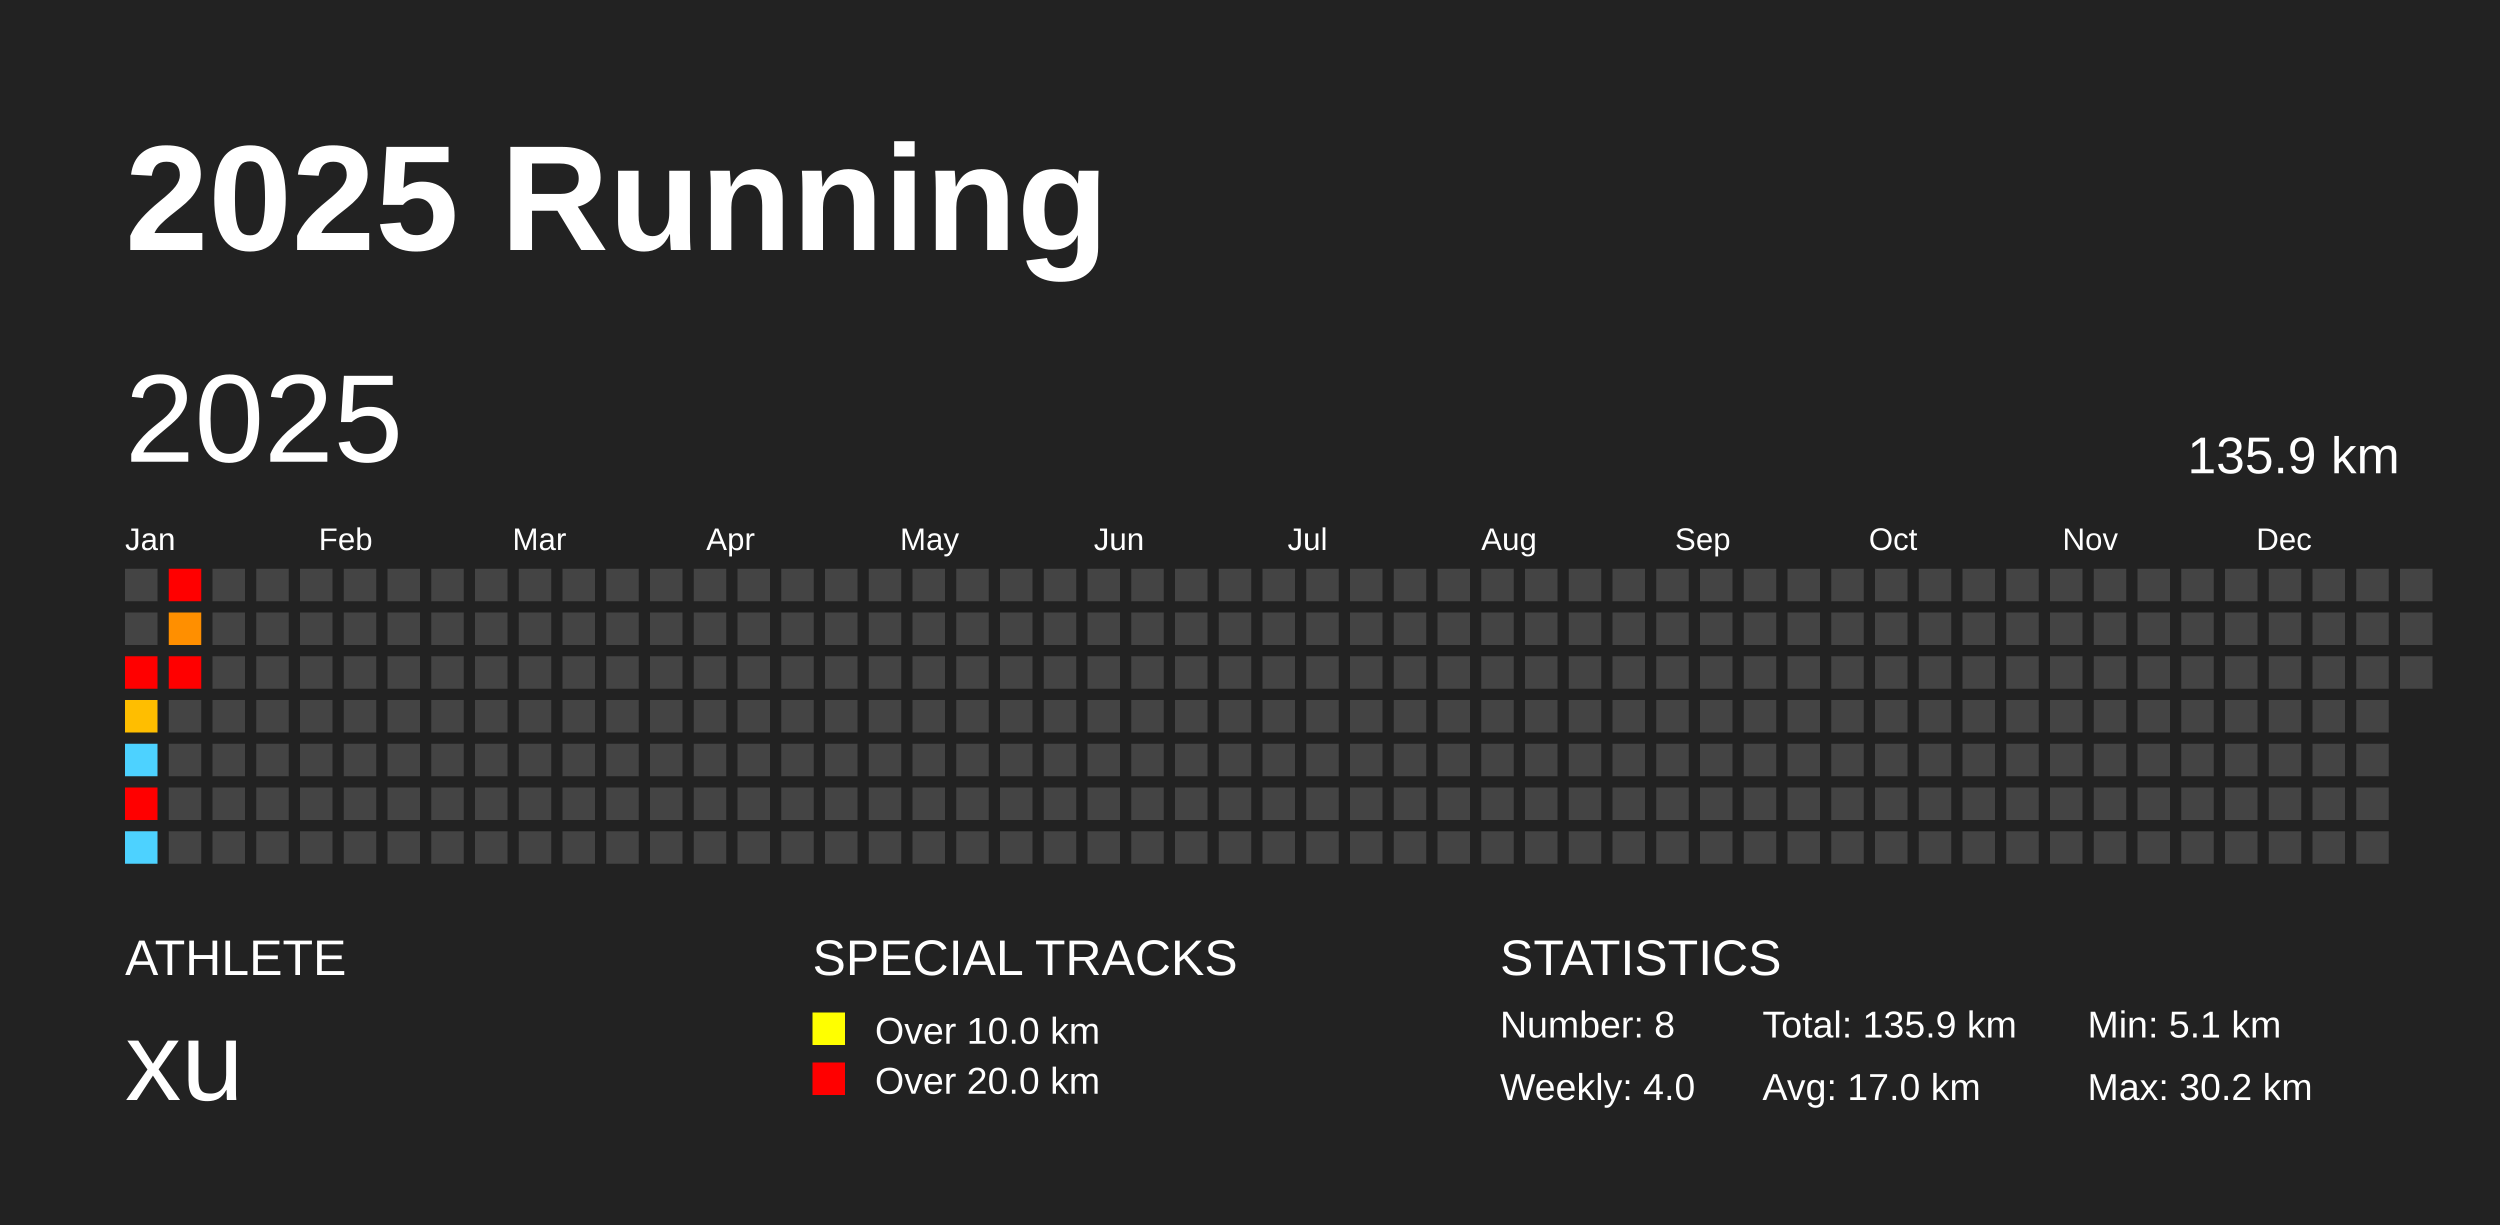
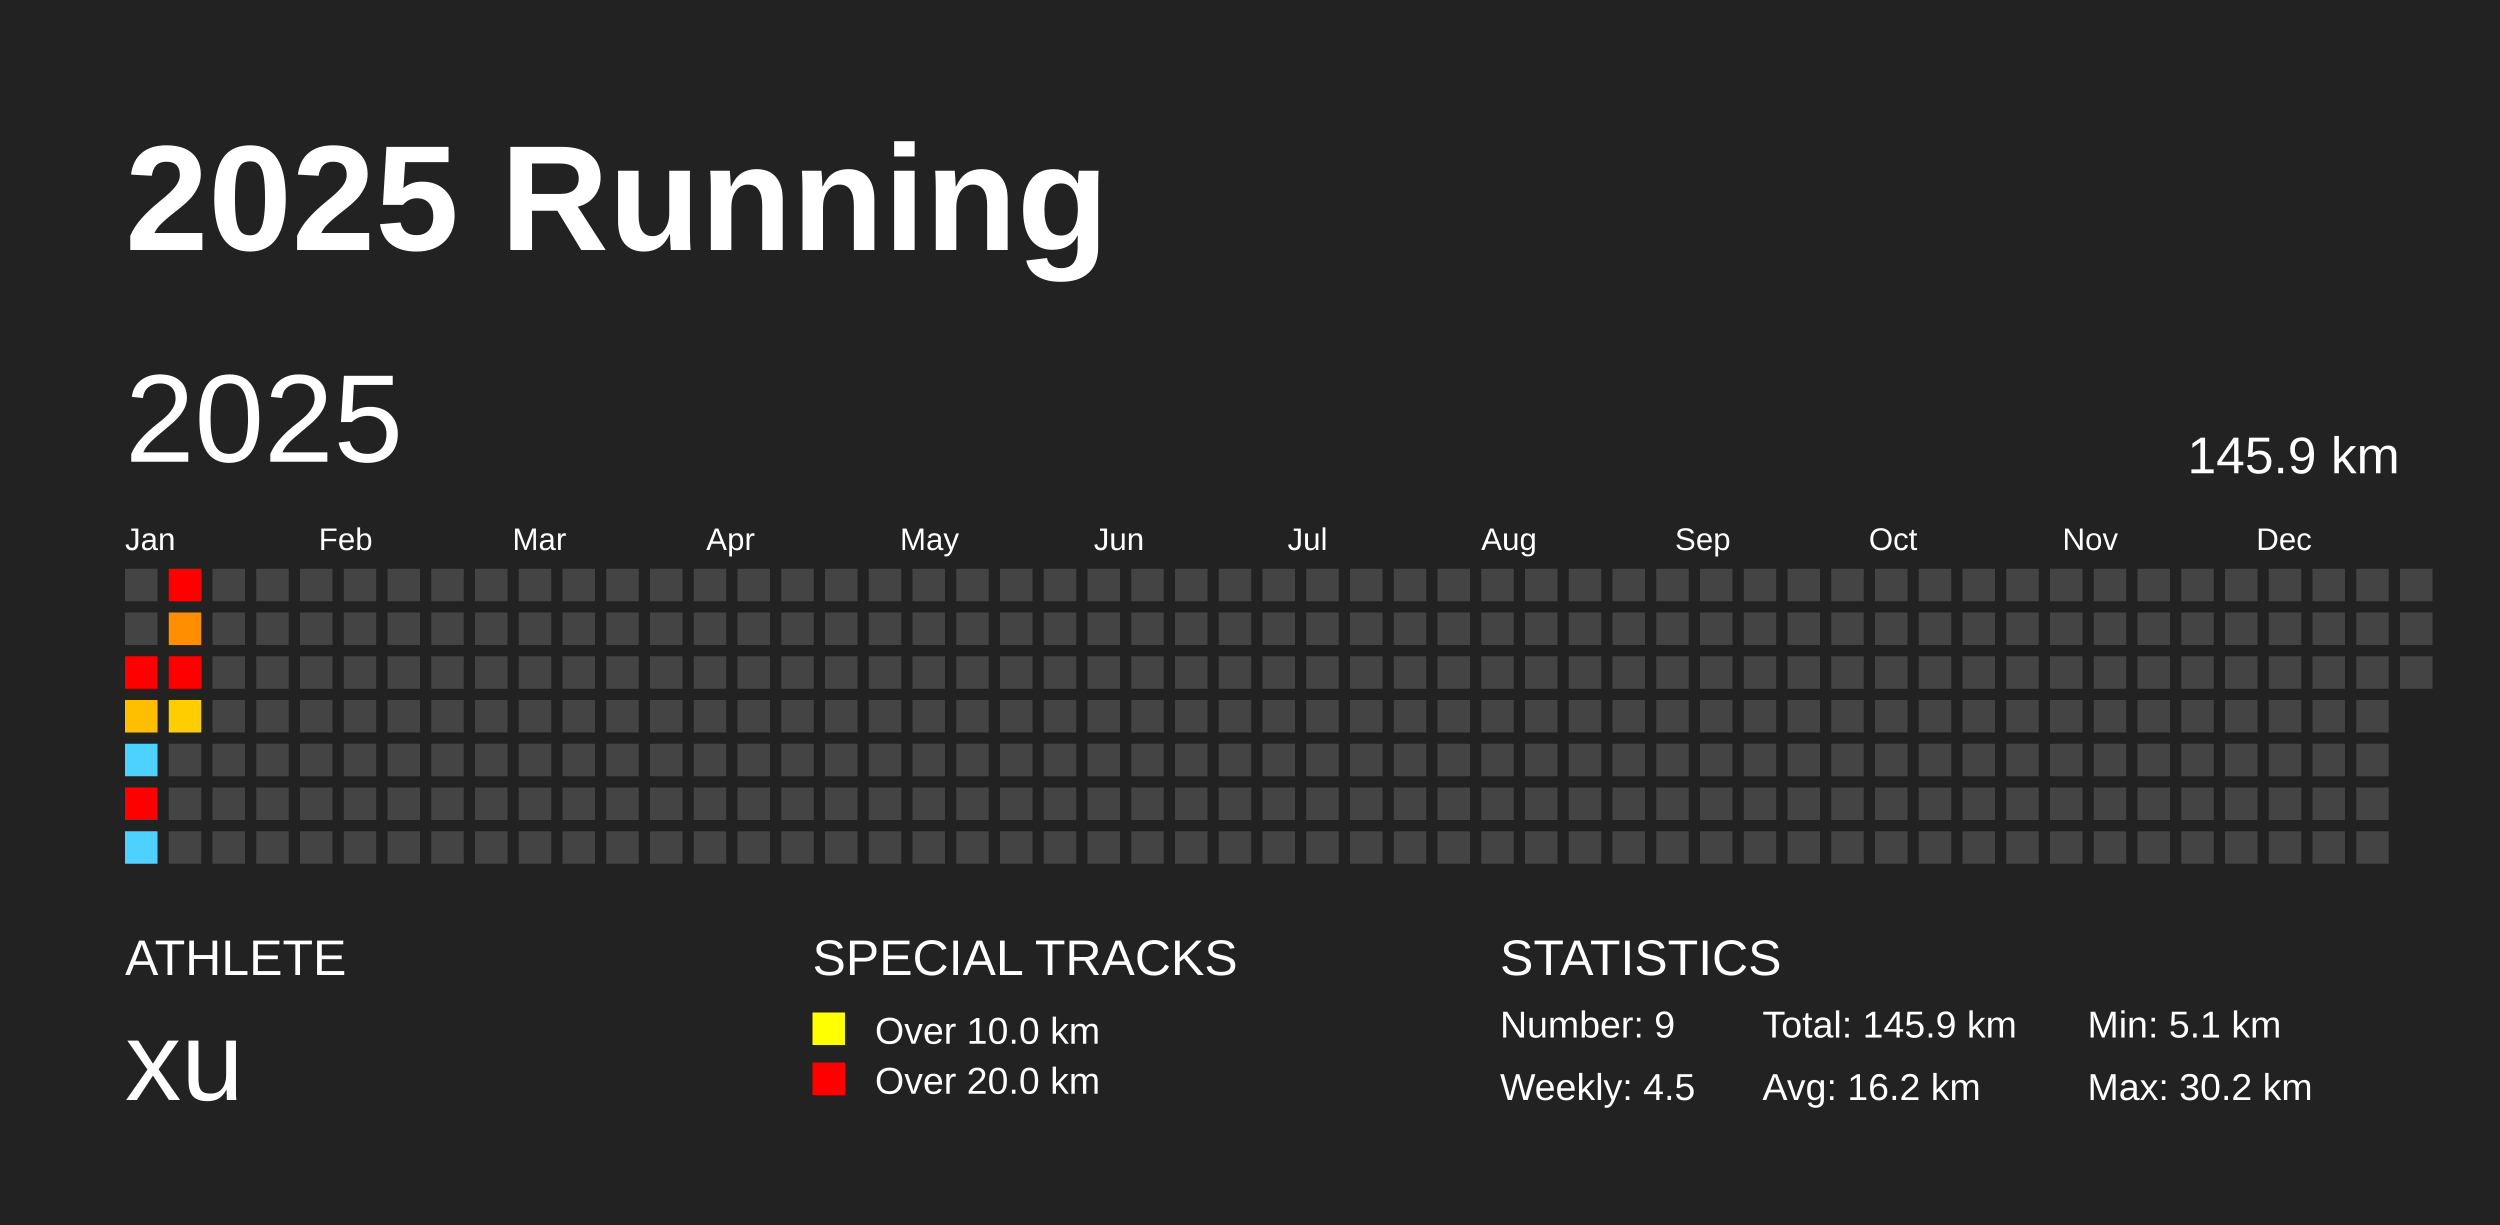
<svg xmlns="http://www.w3.org/2000/svg" baseProfile="full" height="98mm" version="1.1" viewBox="0,0,200,98" width="200mm">
  <defs />
  <rect fill="#222222" height="98" width="200" x="0" y="0" />
  <text fill="#FFFFFF" style="font-size:12px; font-family:Arial; font-weight:bold;" x="10" y="20">2025 Running</text>
  <text fill="#FFFFFF" style="font-size:4px; font-family:Arial" x="10" y="78">ATHLETE</text>
  <text fill="#FFFFFF" style="font-size:9px; font-family:Arial" x="10" y="88">xu</text>
  <text fill="#FFFFFF" style="font-size:4px; font-family:Arial" x="65" y="78">SPECIAL TRACKS</text>
  <rect fill="yellow" height="2.6" width="2.6" x="65" y="81" />
  <text fill="#FFFFFF" style="font-size:3px; font-family:Arial" x="70" y="83.5">Over 10.0 km</text>
  <rect fill="red" height="2.6" width="2.6" x="65" y="85" />
  <text fill="#FFFFFF" style="font-size:3px; font-family:Arial" x="70" y="87.5">Over 20.0 km</text>
  <text fill="#FFFFFF" style="font-size:4px; font-family:Arial" x="120" y="78">STATISTICS</text>
-   <text fill="#FFFFFF" style="font-size:3px; font-family:Arial" x="120" y="83">Number: 8</text>
-   <text fill="#FFFFFF" style="font-size:3px; font-family:Arial" x="120" y="88">Weekly: 4.0</text>
-   <text fill="#FFFFFF" style="font-size:3px; font-family:Arial" x="141" y="83">Total: 135.9 km</text>
-   <text fill="#FFFFFF" style="font-size:3px; font-family:Arial" x="141" y="88">Avg: 17.0 km</text>
+   <text fill="#FFFFFF" style="font-size:3px; font-family:Arial" x="120" y="83">Number: 9</text>
+   <text fill="#FFFFFF" style="font-size:3px; font-family:Arial" x="120" y="88">Weekly: 4.5</text>
+   <text fill="#FFFFFF" style="font-size:3px; font-family:Arial" x="141" y="83">Total: 145.9 km</text>
+   <text fill="#FFFFFF" style="font-size:3px; font-family:Arial" x="141" y="88">Avg: 16.2 km</text>
  <text fill="#FFFFFF" style="font-size:3px; font-family:Arial" x="167" y="83">Min: 5.1 km</text>
  <text fill="#FFFFFF" style="font-size:3px; font-family:Arial" x="167" y="88">Max: 30.2 km</text>
  <text dominant-baseline="hanging" fill="#FFFFFF" style="font-size:10.0px; font-family:Arial;" x="10" y="30">2025</text>
-   <text dominant-baseline="hanging" fill="#FFFFFF" style="font-size:4.125px; font-family:Arial;" x="175" y="35">135.9 km</text>
+   <text dominant-baseline="hanging" fill="#FFFFFF" style="font-size:4.125px; font-family:Arial;" x="175" y="35">145.9 km</text>
  <text fill="#FFFFFF" style="font-size:2.5px; font-family:Arial" x="10.0" y="44">Jan</text>
  <text fill="#FFFFFF" style="font-size:2.5px; font-family:Arial" x="25.5" y="44">Feb</text>
  <text fill="#FFFFFF" style="font-size:2.5px; font-family:Arial" x="41.0" y="44">Mar</text>
  <text fill="#FFFFFF" style="font-size:2.5px; font-family:Arial" x="56.5" y="44">Apr</text>
  <text fill="#FFFFFF" style="font-size:2.5px; font-family:Arial" x="72.0" y="44">May</text>
  <text fill="#FFFFFF" style="font-size:2.5px; font-family:Arial" x="87.5" y="44">Jun</text>
  <text fill="#FFFFFF" style="font-size:2.5px; font-family:Arial" x="103.0" y="44">Jul</text>
  <text fill="#FFFFFF" style="font-size:2.5px; font-family:Arial" x="118.5" y="44">Aug</text>
  <text fill="#FFFFFF" style="font-size:2.5px; font-family:Arial" x="134.0" y="44">Sep</text>
  <text fill="#FFFFFF" style="font-size:2.5px; font-family:Arial" x="149.5" y="44">Oct</text>
  <text fill="#FFFFFF" style="font-size:2.5px; font-family:Arial" x="165.0" y="44">Nov</text>
  <text fill="#FFFFFF" style="font-size:2.5px; font-family:Arial" x="180.5" y="44">Dec</text>
  <rect fill="#444444" height="2.6" width="2.6" x="10.0" y="45.5" />
  <rect fill="#444444" height="2.6" width="2.6" x="10.0" y="49.0" />
  <rect fill="red" height="2.6" width="2.6" x="10.0" y="52.5" />
  <rect fill="#ffbe00" height="2.6" width="2.6" x="10.0" y="56.0" />
  <rect fill="#4dd2ff" height="2.6" width="2.6" x="10.0" y="59.5" />
  <rect fill="red" height="2.6" width="2.6" x="10.0" y="63.0" />
  <rect fill="#4dd2ff" height="2.6" width="2.6" x="10.0" y="66.5" />
  <rect fill="red" height="2.6" width="2.6" x="13.5" y="45.5" />
  <rect fill="#ff8f00" height="2.6" width="2.6" x="13.5" y="49.0" />
  <rect fill="red" height="2.6" width="2.6" x="13.5" y="52.5" />
-   <rect fill="#444444" height="2.6" width="2.6" x="13.5" y="56.0" />
+   <rect fill="#ffcd00" height="2.6" width="2.6" x="13.5" y="56.0" />
  <rect fill="#444444" height="2.6" width="2.6" x="13.5" y="59.5" />
  <rect fill="#444444" height="2.6" width="2.6" x="13.5" y="63.0" />
  <rect fill="#444444" height="2.6" width="2.6" x="13.5" y="66.5" />
  <rect fill="#444444" height="2.6" width="2.6" x="17.0" y="45.5" />
  <rect fill="#444444" height="2.6" width="2.6" x="17.0" y="49.0" />
  <rect fill="#444444" height="2.6" width="2.6" x="17.0" y="52.5" />
  <rect fill="#444444" height="2.6" width="2.6" x="17.0" y="56.0" />
  <rect fill="#444444" height="2.6" width="2.6" x="17.0" y="59.5" />
  <rect fill="#444444" height="2.6" width="2.6" x="17.0" y="63.0" />
  <rect fill="#444444" height="2.6" width="2.6" x="17.0" y="66.5" />
  <rect fill="#444444" height="2.6" width="2.6" x="20.5" y="45.5" />
  <rect fill="#444444" height="2.6" width="2.6" x="20.5" y="49.0" />
  <rect fill="#444444" height="2.6" width="2.6" x="20.5" y="52.5" />
  <rect fill="#444444" height="2.6" width="2.6" x="20.5" y="56.0" />
  <rect fill="#444444" height="2.6" width="2.6" x="20.5" y="59.5" />
  <rect fill="#444444" height="2.6" width="2.6" x="20.5" y="63.0" />
  <rect fill="#444444" height="2.6" width="2.6" x="20.5" y="66.5" />
  <rect fill="#444444" height="2.6" width="2.6" x="24.0" y="45.5" />
  <rect fill="#444444" height="2.6" width="2.6" x="24.0" y="49.0" />
  <rect fill="#444444" height="2.6" width="2.6" x="24.0" y="52.5" />
  <rect fill="#444444" height="2.6" width="2.6" x="24.0" y="56.0" />
  <rect fill="#444444" height="2.6" width="2.6" x="24.0" y="59.5" />
  <rect fill="#444444" height="2.6" width="2.6" x="24.0" y="63.0" />
  <rect fill="#444444" height="2.6" width="2.6" x="24.0" y="66.5" />
  <rect fill="#444444" height="2.6" width="2.6" x="27.5" y="45.5" />
  <rect fill="#444444" height="2.6" width="2.6" x="27.5" y="49.0" />
  <rect fill="#444444" height="2.6" width="2.6" x="27.5" y="52.5" />
  <rect fill="#444444" height="2.6" width="2.6" x="27.5" y="56.0" />
  <rect fill="#444444" height="2.6" width="2.6" x="27.5" y="59.5" />
  <rect fill="#444444" height="2.6" width="2.6" x="27.5" y="63.0" />
  <rect fill="#444444" height="2.6" width="2.6" x="27.5" y="66.5" />
  <rect fill="#444444" height="2.6" width="2.6" x="31.0" y="45.5" />
  <rect fill="#444444" height="2.6" width="2.6" x="31.0" y="49.0" />
  <rect fill="#444444" height="2.6" width="2.6" x="31.0" y="52.5" />
  <rect fill="#444444" height="2.6" width="2.6" x="31.0" y="56.0" />
  <rect fill="#444444" height="2.6" width="2.6" x="31.0" y="59.5" />
  <rect fill="#444444" height="2.6" width="2.6" x="31.0" y="63.0" />
  <rect fill="#444444" height="2.6" width="2.6" x="31.0" y="66.5" />
  <rect fill="#444444" height="2.6" width="2.6" x="34.5" y="45.5" />
  <rect fill="#444444" height="2.6" width="2.6" x="34.5" y="49.0" />
  <rect fill="#444444" height="2.6" width="2.6" x="34.5" y="52.5" />
  <rect fill="#444444" height="2.6" width="2.6" x="34.5" y="56.0" />
  <rect fill="#444444" height="2.6" width="2.6" x="34.5" y="59.5" />
  <rect fill="#444444" height="2.6" width="2.6" x="34.5" y="63.0" />
  <rect fill="#444444" height="2.6" width="2.6" x="34.5" y="66.5" />
  <rect fill="#444444" height="2.6" width="2.6" x="38.0" y="45.5" />
  <rect fill="#444444" height="2.6" width="2.6" x="38.0" y="49.0" />
  <rect fill="#444444" height="2.6" width="2.6" x="38.0" y="52.5" />
  <rect fill="#444444" height="2.6" width="2.6" x="38.0" y="56.0" />
  <rect fill="#444444" height="2.6" width="2.6" x="38.0" y="59.5" />
  <rect fill="#444444" height="2.6" width="2.6" x="38.0" y="63.0" />
  <rect fill="#444444" height="2.6" width="2.6" x="38.0" y="66.5" />
  <rect fill="#444444" height="2.6" width="2.6" x="41.5" y="45.5" />
  <rect fill="#444444" height="2.6" width="2.6" x="41.5" y="49.0" />
  <rect fill="#444444" height="2.6" width="2.6" x="41.5" y="52.5" />
  <rect fill="#444444" height="2.6" width="2.6" x="41.5" y="56.0" />
  <rect fill="#444444" height="2.6" width="2.6" x="41.5" y="59.5" />
  <rect fill="#444444" height="2.6" width="2.6" x="41.5" y="63.0" />
  <rect fill="#444444" height="2.6" width="2.6" x="41.5" y="66.5" />
  <rect fill="#444444" height="2.6" width="2.6" x="45.0" y="45.5" />
  <rect fill="#444444" height="2.6" width="2.6" x="45.0" y="49.0" />
  <rect fill="#444444" height="2.6" width="2.6" x="45.0" y="52.5" />
  <rect fill="#444444" height="2.6" width="2.6" x="45.0" y="56.0" />
  <rect fill="#444444" height="2.6" width="2.6" x="45.0" y="59.5" />
  <rect fill="#444444" height="2.6" width="2.6" x="45.0" y="63.0" />
  <rect fill="#444444" height="2.6" width="2.6" x="45.0" y="66.5" />
  <rect fill="#444444" height="2.6" width="2.6" x="48.5" y="45.5" />
  <rect fill="#444444" height="2.6" width="2.6" x="48.5" y="49.0" />
  <rect fill="#444444" height="2.6" width="2.6" x="48.5" y="52.5" />
  <rect fill="#444444" height="2.6" width="2.6" x="48.5" y="56.0" />
  <rect fill="#444444" height="2.6" width="2.6" x="48.5" y="59.5" />
  <rect fill="#444444" height="2.6" width="2.6" x="48.5" y="63.0" />
  <rect fill="#444444" height="2.6" width="2.6" x="48.5" y="66.5" />
  <rect fill="#444444" height="2.6" width="2.6" x="52.0" y="45.5" />
  <rect fill="#444444" height="2.6" width="2.6" x="52.0" y="49.0" />
  <rect fill="#444444" height="2.6" width="2.6" x="52.0" y="52.5" />
  <rect fill="#444444" height="2.6" width="2.6" x="52.0" y="56.0" />
  <rect fill="#444444" height="2.6" width="2.6" x="52.0" y="59.5" />
  <rect fill="#444444" height="2.6" width="2.6" x="52.0" y="63.0" />
  <rect fill="#444444" height="2.6" width="2.6" x="52.0" y="66.5" />
  <rect fill="#444444" height="2.6" width="2.6" x="55.5" y="45.5" />
  <rect fill="#444444" height="2.6" width="2.6" x="55.5" y="49.0" />
  <rect fill="#444444" height="2.6" width="2.6" x="55.5" y="52.5" />
  <rect fill="#444444" height="2.6" width="2.6" x="55.5" y="56.0" />
  <rect fill="#444444" height="2.6" width="2.6" x="55.5" y="59.5" />
  <rect fill="#444444" height="2.6" width="2.6" x="55.5" y="63.0" />
  <rect fill="#444444" height="2.6" width="2.6" x="55.5" y="66.5" />
  <rect fill="#444444" height="2.6" width="2.6" x="59.0" y="45.5" />
  <rect fill="#444444" height="2.6" width="2.6" x="59.0" y="49.0" />
  <rect fill="#444444" height="2.6" width="2.6" x="59.0" y="52.5" />
  <rect fill="#444444" height="2.6" width="2.6" x="59.0" y="56.0" />
  <rect fill="#444444" height="2.6" width="2.6" x="59.0" y="59.5" />
  <rect fill="#444444" height="2.6" width="2.6" x="59.0" y="63.0" />
  <rect fill="#444444" height="2.6" width="2.6" x="59.0" y="66.5" />
  <rect fill="#444444" height="2.6" width="2.6" x="62.5" y="45.5" />
  <rect fill="#444444" height="2.6" width="2.6" x="62.5" y="49.0" />
  <rect fill="#444444" height="2.6" width="2.6" x="62.5" y="52.5" />
  <rect fill="#444444" height="2.6" width="2.6" x="62.5" y="56.0" />
  <rect fill="#444444" height="2.6" width="2.6" x="62.5" y="59.5" />
  <rect fill="#444444" height="2.6" width="2.6" x="62.5" y="63.0" />
  <rect fill="#444444" height="2.6" width="2.6" x="62.5" y="66.5" />
  <rect fill="#444444" height="2.6" width="2.6" x="66.0" y="45.5" />
  <rect fill="#444444" height="2.6" width="2.6" x="66.0" y="49.0" />
  <rect fill="#444444" height="2.6" width="2.6" x="66.0" y="52.5" />
  <rect fill="#444444" height="2.6" width="2.6" x="66.0" y="56.0" />
  <rect fill="#444444" height="2.6" width="2.6" x="66.0" y="59.5" />
  <rect fill="#444444" height="2.6" width="2.6" x="66.0" y="63.0" />
  <rect fill="#444444" height="2.6" width="2.6" x="66.0" y="66.5" />
  <rect fill="#444444" height="2.6" width="2.6" x="69.5" y="45.5" />
  <rect fill="#444444" height="2.6" width="2.6" x="69.5" y="49.0" />
  <rect fill="#444444" height="2.6" width="2.6" x="69.5" y="52.5" />
  <rect fill="#444444" height="2.6" width="2.6" x="69.5" y="56.0" />
  <rect fill="#444444" height="2.6" width="2.6" x="69.5" y="59.5" />
  <rect fill="#444444" height="2.6" width="2.6" x="69.5" y="63.0" />
  <rect fill="#444444" height="2.6" width="2.6" x="69.5" y="66.5" />
  <rect fill="#444444" height="2.6" width="2.6" x="73.0" y="45.5" />
  <rect fill="#444444" height="2.6" width="2.6" x="73.0" y="49.0" />
  <rect fill="#444444" height="2.6" width="2.6" x="73.0" y="52.5" />
  <rect fill="#444444" height="2.6" width="2.6" x="73.0" y="56.0" />
  <rect fill="#444444" height="2.6" width="2.6" x="73.0" y="59.5" />
  <rect fill="#444444" height="2.6" width="2.6" x="73.0" y="63.0" />
  <rect fill="#444444" height="2.6" width="2.6" x="73.0" y="66.5" />
  <rect fill="#444444" height="2.6" width="2.6" x="76.5" y="45.5" />
  <rect fill="#444444" height="2.6" width="2.6" x="76.5" y="49.0" />
  <rect fill="#444444" height="2.6" width="2.6" x="76.5" y="52.5" />
  <rect fill="#444444" height="2.6" width="2.6" x="76.5" y="56.0" />
  <rect fill="#444444" height="2.6" width="2.6" x="76.5" y="59.5" />
  <rect fill="#444444" height="2.6" width="2.6" x="76.5" y="63.0" />
  <rect fill="#444444" height="2.6" width="2.6" x="76.5" y="66.5" />
  <rect fill="#444444" height="2.6" width="2.6" x="80.0" y="45.5" />
  <rect fill="#444444" height="2.6" width="2.6" x="80.0" y="49.0" />
  <rect fill="#444444" height="2.6" width="2.6" x="80.0" y="52.5" />
  <rect fill="#444444" height="2.6" width="2.6" x="80.0" y="56.0" />
  <rect fill="#444444" height="2.6" width="2.6" x="80.0" y="59.5" />
  <rect fill="#444444" height="2.6" width="2.6" x="80.0" y="63.0" />
  <rect fill="#444444" height="2.6" width="2.6" x="80.0" y="66.5" />
  <rect fill="#444444" height="2.6" width="2.6" x="83.5" y="45.5" />
  <rect fill="#444444" height="2.6" width="2.6" x="83.5" y="49.0" />
  <rect fill="#444444" height="2.6" width="2.6" x="83.5" y="52.5" />
  <rect fill="#444444" height="2.6" width="2.6" x="83.5" y="56.0" />
  <rect fill="#444444" height="2.6" width="2.6" x="83.5" y="59.5" />
  <rect fill="#444444" height="2.6" width="2.6" x="83.5" y="63.0" />
  <rect fill="#444444" height="2.6" width="2.6" x="83.5" y="66.5" />
  <rect fill="#444444" height="2.6" width="2.6" x="87.0" y="45.5" />
  <rect fill="#444444" height="2.6" width="2.6" x="87.0" y="49.0" />
  <rect fill="#444444" height="2.6" width="2.6" x="87.0" y="52.5" />
  <rect fill="#444444" height="2.6" width="2.6" x="87.0" y="56.0" />
  <rect fill="#444444" height="2.6" width="2.6" x="87.0" y="59.5" />
  <rect fill="#444444" height="2.6" width="2.6" x="87.0" y="63.0" />
  <rect fill="#444444" height="2.6" width="2.6" x="87.0" y="66.5" />
  <rect fill="#444444" height="2.6" width="2.6" x="90.5" y="45.5" />
  <rect fill="#444444" height="2.6" width="2.6" x="90.5" y="49.0" />
  <rect fill="#444444" height="2.6" width="2.6" x="90.5" y="52.5" />
  <rect fill="#444444" height="2.6" width="2.6" x="90.5" y="56.0" />
  <rect fill="#444444" height="2.6" width="2.6" x="90.5" y="59.5" />
  <rect fill="#444444" height="2.6" width="2.6" x="90.5" y="63.0" />
  <rect fill="#444444" height="2.6" width="2.6" x="90.5" y="66.5" />
  <rect fill="#444444" height="2.6" width="2.6" x="94.0" y="45.5" />
  <rect fill="#444444" height="2.6" width="2.6" x="94.0" y="49.0" />
  <rect fill="#444444" height="2.6" width="2.6" x="94.0" y="52.5" />
  <rect fill="#444444" height="2.6" width="2.6" x="94.0" y="56.0" />
  <rect fill="#444444" height="2.6" width="2.6" x="94.0" y="59.5" />
  <rect fill="#444444" height="2.6" width="2.6" x="94.0" y="63.0" />
  <rect fill="#444444" height="2.6" width="2.6" x="94.0" y="66.5" />
  <rect fill="#444444" height="2.6" width="2.6" x="97.5" y="45.5" />
  <rect fill="#444444" height="2.6" width="2.6" x="97.5" y="49.0" />
  <rect fill="#444444" height="2.6" width="2.6" x="97.5" y="52.5" />
  <rect fill="#444444" height="2.6" width="2.6" x="97.5" y="56.0" />
  <rect fill="#444444" height="2.6" width="2.6" x="97.5" y="59.5" />
  <rect fill="#444444" height="2.6" width="2.6" x="97.5" y="63.0" />
  <rect fill="#444444" height="2.6" width="2.6" x="97.5" y="66.5" />
  <rect fill="#444444" height="2.6" width="2.6" x="101.0" y="45.5" />
  <rect fill="#444444" height="2.6" width="2.6" x="101.0" y="49.0" />
  <rect fill="#444444" height="2.6" width="2.6" x="101.0" y="52.5" />
  <rect fill="#444444" height="2.6" width="2.6" x="101.0" y="56.0" />
  <rect fill="#444444" height="2.6" width="2.6" x="101.0" y="59.5" />
  <rect fill="#444444" height="2.6" width="2.6" x="101.0" y="63.0" />
  <rect fill="#444444" height="2.6" width="2.6" x="101.0" y="66.5" />
  <rect fill="#444444" height="2.6" width="2.6" x="104.5" y="45.5" />
  <rect fill="#444444" height="2.6" width="2.6" x="104.5" y="49.0" />
  <rect fill="#444444" height="2.6" width="2.6" x="104.5" y="52.5" />
  <rect fill="#444444" height="2.6" width="2.6" x="104.5" y="56.0" />
  <rect fill="#444444" height="2.6" width="2.6" x="104.5" y="59.5" />
  <rect fill="#444444" height="2.6" width="2.6" x="104.5" y="63.0" />
  <rect fill="#444444" height="2.6" width="2.6" x="104.5" y="66.5" />
  <rect fill="#444444" height="2.6" width="2.6" x="108.0" y="45.5" />
  <rect fill="#444444" height="2.6" width="2.6" x="108.0" y="49.0" />
  <rect fill="#444444" height="2.6" width="2.6" x="108.0" y="52.5" />
  <rect fill="#444444" height="2.6" width="2.6" x="108.0" y="56.0" />
  <rect fill="#444444" height="2.6" width="2.6" x="108.0" y="59.5" />
  <rect fill="#444444" height="2.6" width="2.6" x="108.0" y="63.0" />
  <rect fill="#444444" height="2.6" width="2.6" x="108.0" y="66.5" />
  <rect fill="#444444" height="2.6" width="2.6" x="111.5" y="45.5" />
  <rect fill="#444444" height="2.6" width="2.6" x="111.5" y="49.0" />
  <rect fill="#444444" height="2.6" width="2.6" x="111.5" y="52.5" />
  <rect fill="#444444" height="2.6" width="2.6" x="111.5" y="56.0" />
  <rect fill="#444444" height="2.6" width="2.6" x="111.5" y="59.5" />
  <rect fill="#444444" height="2.6" width="2.6" x="111.5" y="63.0" />
  <rect fill="#444444" height="2.6" width="2.6" x="111.5" y="66.5" />
  <rect fill="#444444" height="2.6" width="2.6" x="115.0" y="45.5" />
  <rect fill="#444444" height="2.6" width="2.6" x="115.0" y="49.0" />
  <rect fill="#444444" height="2.6" width="2.6" x="115.0" y="52.5" />
  <rect fill="#444444" height="2.6" width="2.6" x="115.0" y="56.0" />
  <rect fill="#444444" height="2.6" width="2.6" x="115.0" y="59.5" />
  <rect fill="#444444" height="2.6" width="2.6" x="115.0" y="63.0" />
  <rect fill="#444444" height="2.6" width="2.6" x="115.0" y="66.5" />
  <rect fill="#444444" height="2.6" width="2.6" x="118.5" y="45.5" />
  <rect fill="#444444" height="2.6" width="2.6" x="118.5" y="49.0" />
  <rect fill="#444444" height="2.6" width="2.6" x="118.5" y="52.5" />
  <rect fill="#444444" height="2.6" width="2.6" x="118.5" y="56.0" />
  <rect fill="#444444" height="2.6" width="2.6" x="118.5" y="59.5" />
  <rect fill="#444444" height="2.6" width="2.6" x="118.5" y="63.0" />
  <rect fill="#444444" height="2.6" width="2.6" x="118.5" y="66.5" />
  <rect fill="#444444" height="2.6" width="2.6" x="122.0" y="45.5" />
  <rect fill="#444444" height="2.6" width="2.6" x="122.0" y="49.0" />
  <rect fill="#444444" height="2.6" width="2.6" x="122.0" y="52.5" />
  <rect fill="#444444" height="2.6" width="2.6" x="122.0" y="56.0" />
  <rect fill="#444444" height="2.6" width="2.6" x="122.0" y="59.5" />
  <rect fill="#444444" height="2.6" width="2.6" x="122.0" y="63.0" />
  <rect fill="#444444" height="2.6" width="2.6" x="122.0" y="66.5" />
  <rect fill="#444444" height="2.6" width="2.6" x="125.5" y="45.5" />
  <rect fill="#444444" height="2.6" width="2.6" x="125.5" y="49.0" />
  <rect fill="#444444" height="2.6" width="2.6" x="125.5" y="52.5" />
  <rect fill="#444444" height="2.6" width="2.6" x="125.5" y="56.0" />
  <rect fill="#444444" height="2.6" width="2.6" x="125.5" y="59.5" />
  <rect fill="#444444" height="2.6" width="2.6" x="125.5" y="63.0" />
  <rect fill="#444444" height="2.6" width="2.6" x="125.5" y="66.5" />
  <rect fill="#444444" height="2.6" width="2.6" x="129.0" y="45.5" />
  <rect fill="#444444" height="2.6" width="2.6" x="129.0" y="49.0" />
  <rect fill="#444444" height="2.6" width="2.6" x="129.0" y="52.5" />
  <rect fill="#444444" height="2.6" width="2.6" x="129.0" y="56.0" />
  <rect fill="#444444" height="2.6" width="2.6" x="129.0" y="59.5" />
  <rect fill="#444444" height="2.6" width="2.6" x="129.0" y="63.0" />
  <rect fill="#444444" height="2.6" width="2.6" x="129.0" y="66.5" />
  <rect fill="#444444" height="2.6" width="2.6" x="132.5" y="45.5" />
  <rect fill="#444444" height="2.6" width="2.6" x="132.5" y="49.0" />
  <rect fill="#444444" height="2.6" width="2.6" x="132.5" y="52.5" />
  <rect fill="#444444" height="2.6" width="2.6" x="132.5" y="56.0" />
  <rect fill="#444444" height="2.6" width="2.6" x="132.5" y="59.5" />
  <rect fill="#444444" height="2.6" width="2.6" x="132.5" y="63.0" />
  <rect fill="#444444" height="2.6" width="2.6" x="132.5" y="66.5" />
  <rect fill="#444444" height="2.6" width="2.6" x="136.0" y="45.5" />
  <rect fill="#444444" height="2.6" width="2.6" x="136.0" y="49.0" />
  <rect fill="#444444" height="2.6" width="2.6" x="136.0" y="52.5" />
  <rect fill="#444444" height="2.6" width="2.6" x="136.0" y="56.0" />
  <rect fill="#444444" height="2.6" width="2.6" x="136.0" y="59.5" />
  <rect fill="#444444" height="2.6" width="2.6" x="136.0" y="63.0" />
  <rect fill="#444444" height="2.6" width="2.6" x="136.0" y="66.5" />
  <rect fill="#444444" height="2.6" width="2.6" x="139.5" y="45.5" />
  <rect fill="#444444" height="2.6" width="2.6" x="139.5" y="49.0" />
  <rect fill="#444444" height="2.6" width="2.6" x="139.5" y="52.5" />
  <rect fill="#444444" height="2.6" width="2.6" x="139.5" y="56.0" />
  <rect fill="#444444" height="2.6" width="2.6" x="139.5" y="59.5" />
  <rect fill="#444444" height="2.6" width="2.6" x="139.5" y="63.0" />
  <rect fill="#444444" height="2.6" width="2.6" x="139.5" y="66.5" />
  <rect fill="#444444" height="2.6" width="2.6" x="143.0" y="45.5" />
  <rect fill="#444444" height="2.6" width="2.6" x="143.0" y="49.0" />
  <rect fill="#444444" height="2.6" width="2.6" x="143.0" y="52.5" />
  <rect fill="#444444" height="2.6" width="2.6" x="143.0" y="56.0" />
  <rect fill="#444444" height="2.6" width="2.6" x="143.0" y="59.5" />
  <rect fill="#444444" height="2.6" width="2.6" x="143.0" y="63.0" />
  <rect fill="#444444" height="2.6" width="2.6" x="143.0" y="66.5" />
  <rect fill="#444444" height="2.6" width="2.6" x="146.5" y="45.5" />
  <rect fill="#444444" height="2.6" width="2.6" x="146.5" y="49.0" />
  <rect fill="#444444" height="2.6" width="2.6" x="146.5" y="52.5" />
  <rect fill="#444444" height="2.6" width="2.6" x="146.5" y="56.0" />
  <rect fill="#444444" height="2.6" width="2.6" x="146.5" y="59.5" />
  <rect fill="#444444" height="2.6" width="2.6" x="146.5" y="63.0" />
  <rect fill="#444444" height="2.6" width="2.6" x="146.5" y="66.5" />
  <rect fill="#444444" height="2.6" width="2.6" x="150.0" y="45.5" />
  <rect fill="#444444" height="2.6" width="2.6" x="150.0" y="49.0" />
  <rect fill="#444444" height="2.6" width="2.6" x="150.0" y="52.5" />
  <rect fill="#444444" height="2.6" width="2.6" x="150.0" y="56.0" />
  <rect fill="#444444" height="2.6" width="2.6" x="150.0" y="59.5" />
  <rect fill="#444444" height="2.6" width="2.6" x="150.0" y="63.0" />
  <rect fill="#444444" height="2.6" width="2.6" x="150.0" y="66.5" />
  <rect fill="#444444" height="2.6" width="2.6" x="153.5" y="45.5" />
  <rect fill="#444444" height="2.6" width="2.6" x="153.5" y="49.0" />
  <rect fill="#444444" height="2.6" width="2.6" x="153.5" y="52.5" />
  <rect fill="#444444" height="2.6" width="2.6" x="153.5" y="56.0" />
  <rect fill="#444444" height="2.6" width="2.6" x="153.5" y="59.5" />
  <rect fill="#444444" height="2.6" width="2.6" x="153.5" y="63.0" />
  <rect fill="#444444" height="2.6" width="2.6" x="153.5" y="66.5" />
  <rect fill="#444444" height="2.6" width="2.6" x="157.0" y="45.5" />
  <rect fill="#444444" height="2.6" width="2.6" x="157.0" y="49.0" />
  <rect fill="#444444" height="2.6" width="2.6" x="157.0" y="52.5" />
  <rect fill="#444444" height="2.6" width="2.6" x="157.0" y="56.0" />
  <rect fill="#444444" height="2.6" width="2.6" x="157.0" y="59.5" />
  <rect fill="#444444" height="2.6" width="2.6" x="157.0" y="63.0" />
  <rect fill="#444444" height="2.6" width="2.6" x="157.0" y="66.5" />
  <rect fill="#444444" height="2.6" width="2.6" x="160.5" y="45.5" />
  <rect fill="#444444" height="2.6" width="2.6" x="160.5" y="49.0" />
  <rect fill="#444444" height="2.6" width="2.6" x="160.5" y="52.5" />
  <rect fill="#444444" height="2.6" width="2.6" x="160.5" y="56.0" />
  <rect fill="#444444" height="2.6" width="2.6" x="160.5" y="59.5" />
  <rect fill="#444444" height="2.6" width="2.6" x="160.5" y="63.0" />
  <rect fill="#444444" height="2.6" width="2.6" x="160.5" y="66.5" />
  <rect fill="#444444" height="2.6" width="2.6" x="164.0" y="45.5" />
  <rect fill="#444444" height="2.6" width="2.6" x="164.0" y="49.0" />
  <rect fill="#444444" height="2.6" width="2.6" x="164.0" y="52.5" />
  <rect fill="#444444" height="2.6" width="2.6" x="164.0" y="56.0" />
  <rect fill="#444444" height="2.6" width="2.6" x="164.0" y="59.5" />
  <rect fill="#444444" height="2.6" width="2.6" x="164.0" y="63.0" />
  <rect fill="#444444" height="2.6" width="2.6" x="164.0" y="66.5" />
  <rect fill="#444444" height="2.6" width="2.6" x="167.5" y="45.5" />
  <rect fill="#444444" height="2.6" width="2.6" x="167.5" y="49.0" />
  <rect fill="#444444" height="2.6" width="2.6" x="167.5" y="52.5" />
  <rect fill="#444444" height="2.6" width="2.6" x="167.5" y="56.0" />
  <rect fill="#444444" height="2.6" width="2.6" x="167.5" y="59.5" />
  <rect fill="#444444" height="2.6" width="2.6" x="167.5" y="63.0" />
  <rect fill="#444444" height="2.6" width="2.6" x="167.5" y="66.5" />
  <rect fill="#444444" height="2.6" width="2.6" x="171.0" y="45.5" />
  <rect fill="#444444" height="2.6" width="2.6" x="171.0" y="49.0" />
  <rect fill="#444444" height="2.6" width="2.6" x="171.0" y="52.5" />
  <rect fill="#444444" height="2.6" width="2.6" x="171.0" y="56.0" />
  <rect fill="#444444" height="2.6" width="2.6" x="171.0" y="59.5" />
  <rect fill="#444444" height="2.6" width="2.6" x="171.0" y="63.0" />
  <rect fill="#444444" height="2.6" width="2.6" x="171.0" y="66.5" />
  <rect fill="#444444" height="2.6" width="2.6" x="174.5" y="45.5" />
  <rect fill="#444444" height="2.6" width="2.6" x="174.5" y="49.0" />
  <rect fill="#444444" height="2.6" width="2.6" x="174.5" y="52.5" />
  <rect fill="#444444" height="2.6" width="2.6" x="174.5" y="56.0" />
  <rect fill="#444444" height="2.6" width="2.6" x="174.5" y="59.5" />
  <rect fill="#444444" height="2.6" width="2.6" x="174.5" y="63.0" />
  <rect fill="#444444" height="2.6" width="2.6" x="174.5" y="66.5" />
  <rect fill="#444444" height="2.6" width="2.6" x="178.0" y="45.5" />
  <rect fill="#444444" height="2.6" width="2.6" x="178.0" y="49.0" />
  <rect fill="#444444" height="2.6" width="2.6" x="178.0" y="52.5" />
  <rect fill="#444444" height="2.6" width="2.6" x="178.0" y="56.0" />
  <rect fill="#444444" height="2.6" width="2.6" x="178.0" y="59.5" />
  <rect fill="#444444" height="2.6" width="2.6" x="178.0" y="63.0" />
  <rect fill="#444444" height="2.6" width="2.6" x="178.0" y="66.5" />
  <rect fill="#444444" height="2.6" width="2.6" x="181.5" y="45.5" />
  <rect fill="#444444" height="2.6" width="2.6" x="181.5" y="49.0" />
  <rect fill="#444444" height="2.6" width="2.6" x="181.5" y="52.5" />
  <rect fill="#444444" height="2.6" width="2.6" x="181.5" y="56.0" />
  <rect fill="#444444" height="2.6" width="2.6" x="181.5" y="59.5" />
  <rect fill="#444444" height="2.6" width="2.6" x="181.5" y="63.0" />
  <rect fill="#444444" height="2.6" width="2.6" x="181.5" y="66.5" />
  <rect fill="#444444" height="2.6" width="2.6" x="185.0" y="45.5" />
  <rect fill="#444444" height="2.6" width="2.6" x="185.0" y="49.0" />
  <rect fill="#444444" height="2.6" width="2.6" x="185.0" y="52.5" />
  <rect fill="#444444" height="2.6" width="2.6" x="185.0" y="56.0" />
  <rect fill="#444444" height="2.6" width="2.6" x="185.0" y="59.5" />
  <rect fill="#444444" height="2.6" width="2.6" x="185.0" y="63.0" />
  <rect fill="#444444" height="2.6" width="2.6" x="185.0" y="66.5" />
  <rect fill="#444444" height="2.6" width="2.6" x="188.5" y="45.5" />
  <rect fill="#444444" height="2.6" width="2.6" x="188.5" y="49.0" />
  <rect fill="#444444" height="2.6" width="2.6" x="188.5" y="52.5" />
  <rect fill="#444444" height="2.6" width="2.6" x="188.5" y="56.0" />
  <rect fill="#444444" height="2.6" width="2.6" x="188.5" y="59.5" />
  <rect fill="#444444" height="2.6" width="2.6" x="188.5" y="63.0" />
  <rect fill="#444444" height="2.6" width="2.6" x="188.5" y="66.5" />
  <rect fill="#444444" height="2.6" width="2.6" x="192.0" y="45.5" />
  <rect fill="#444444" height="2.6" width="2.6" x="192.0" y="49.0" />
  <rect fill="#444444" height="2.6" width="2.6" x="192.0" y="52.5" />
</svg>
